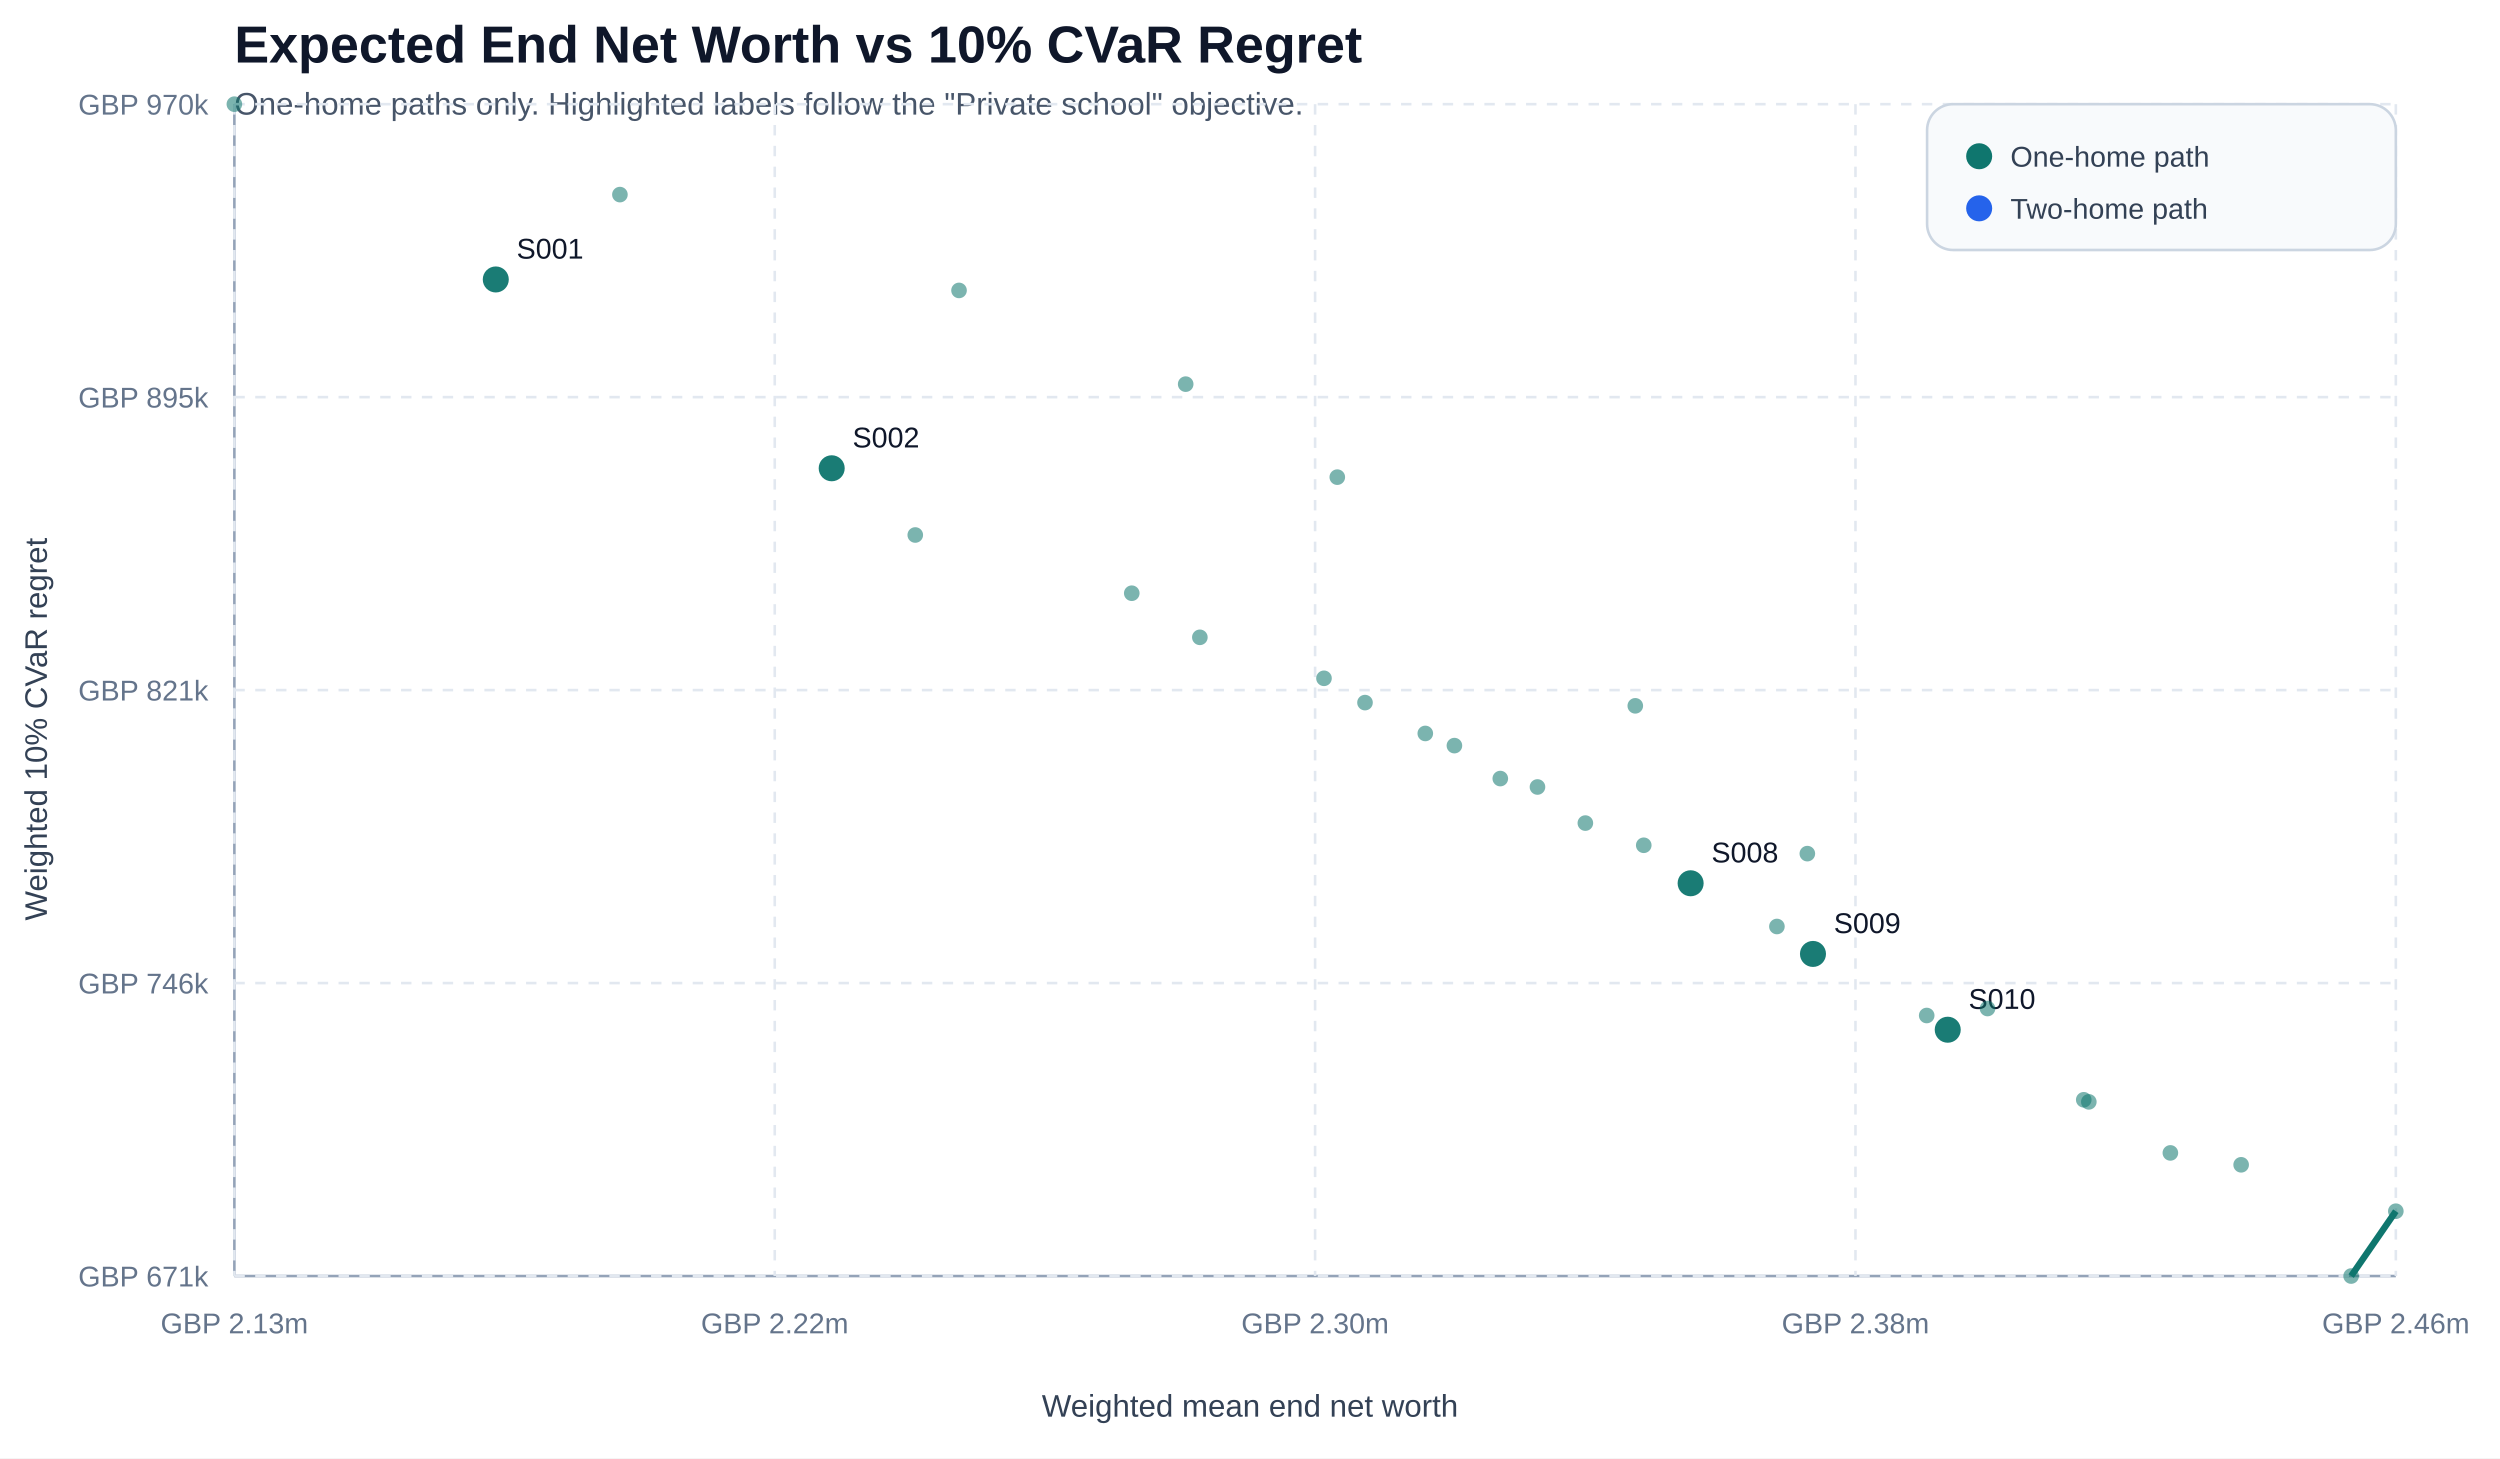
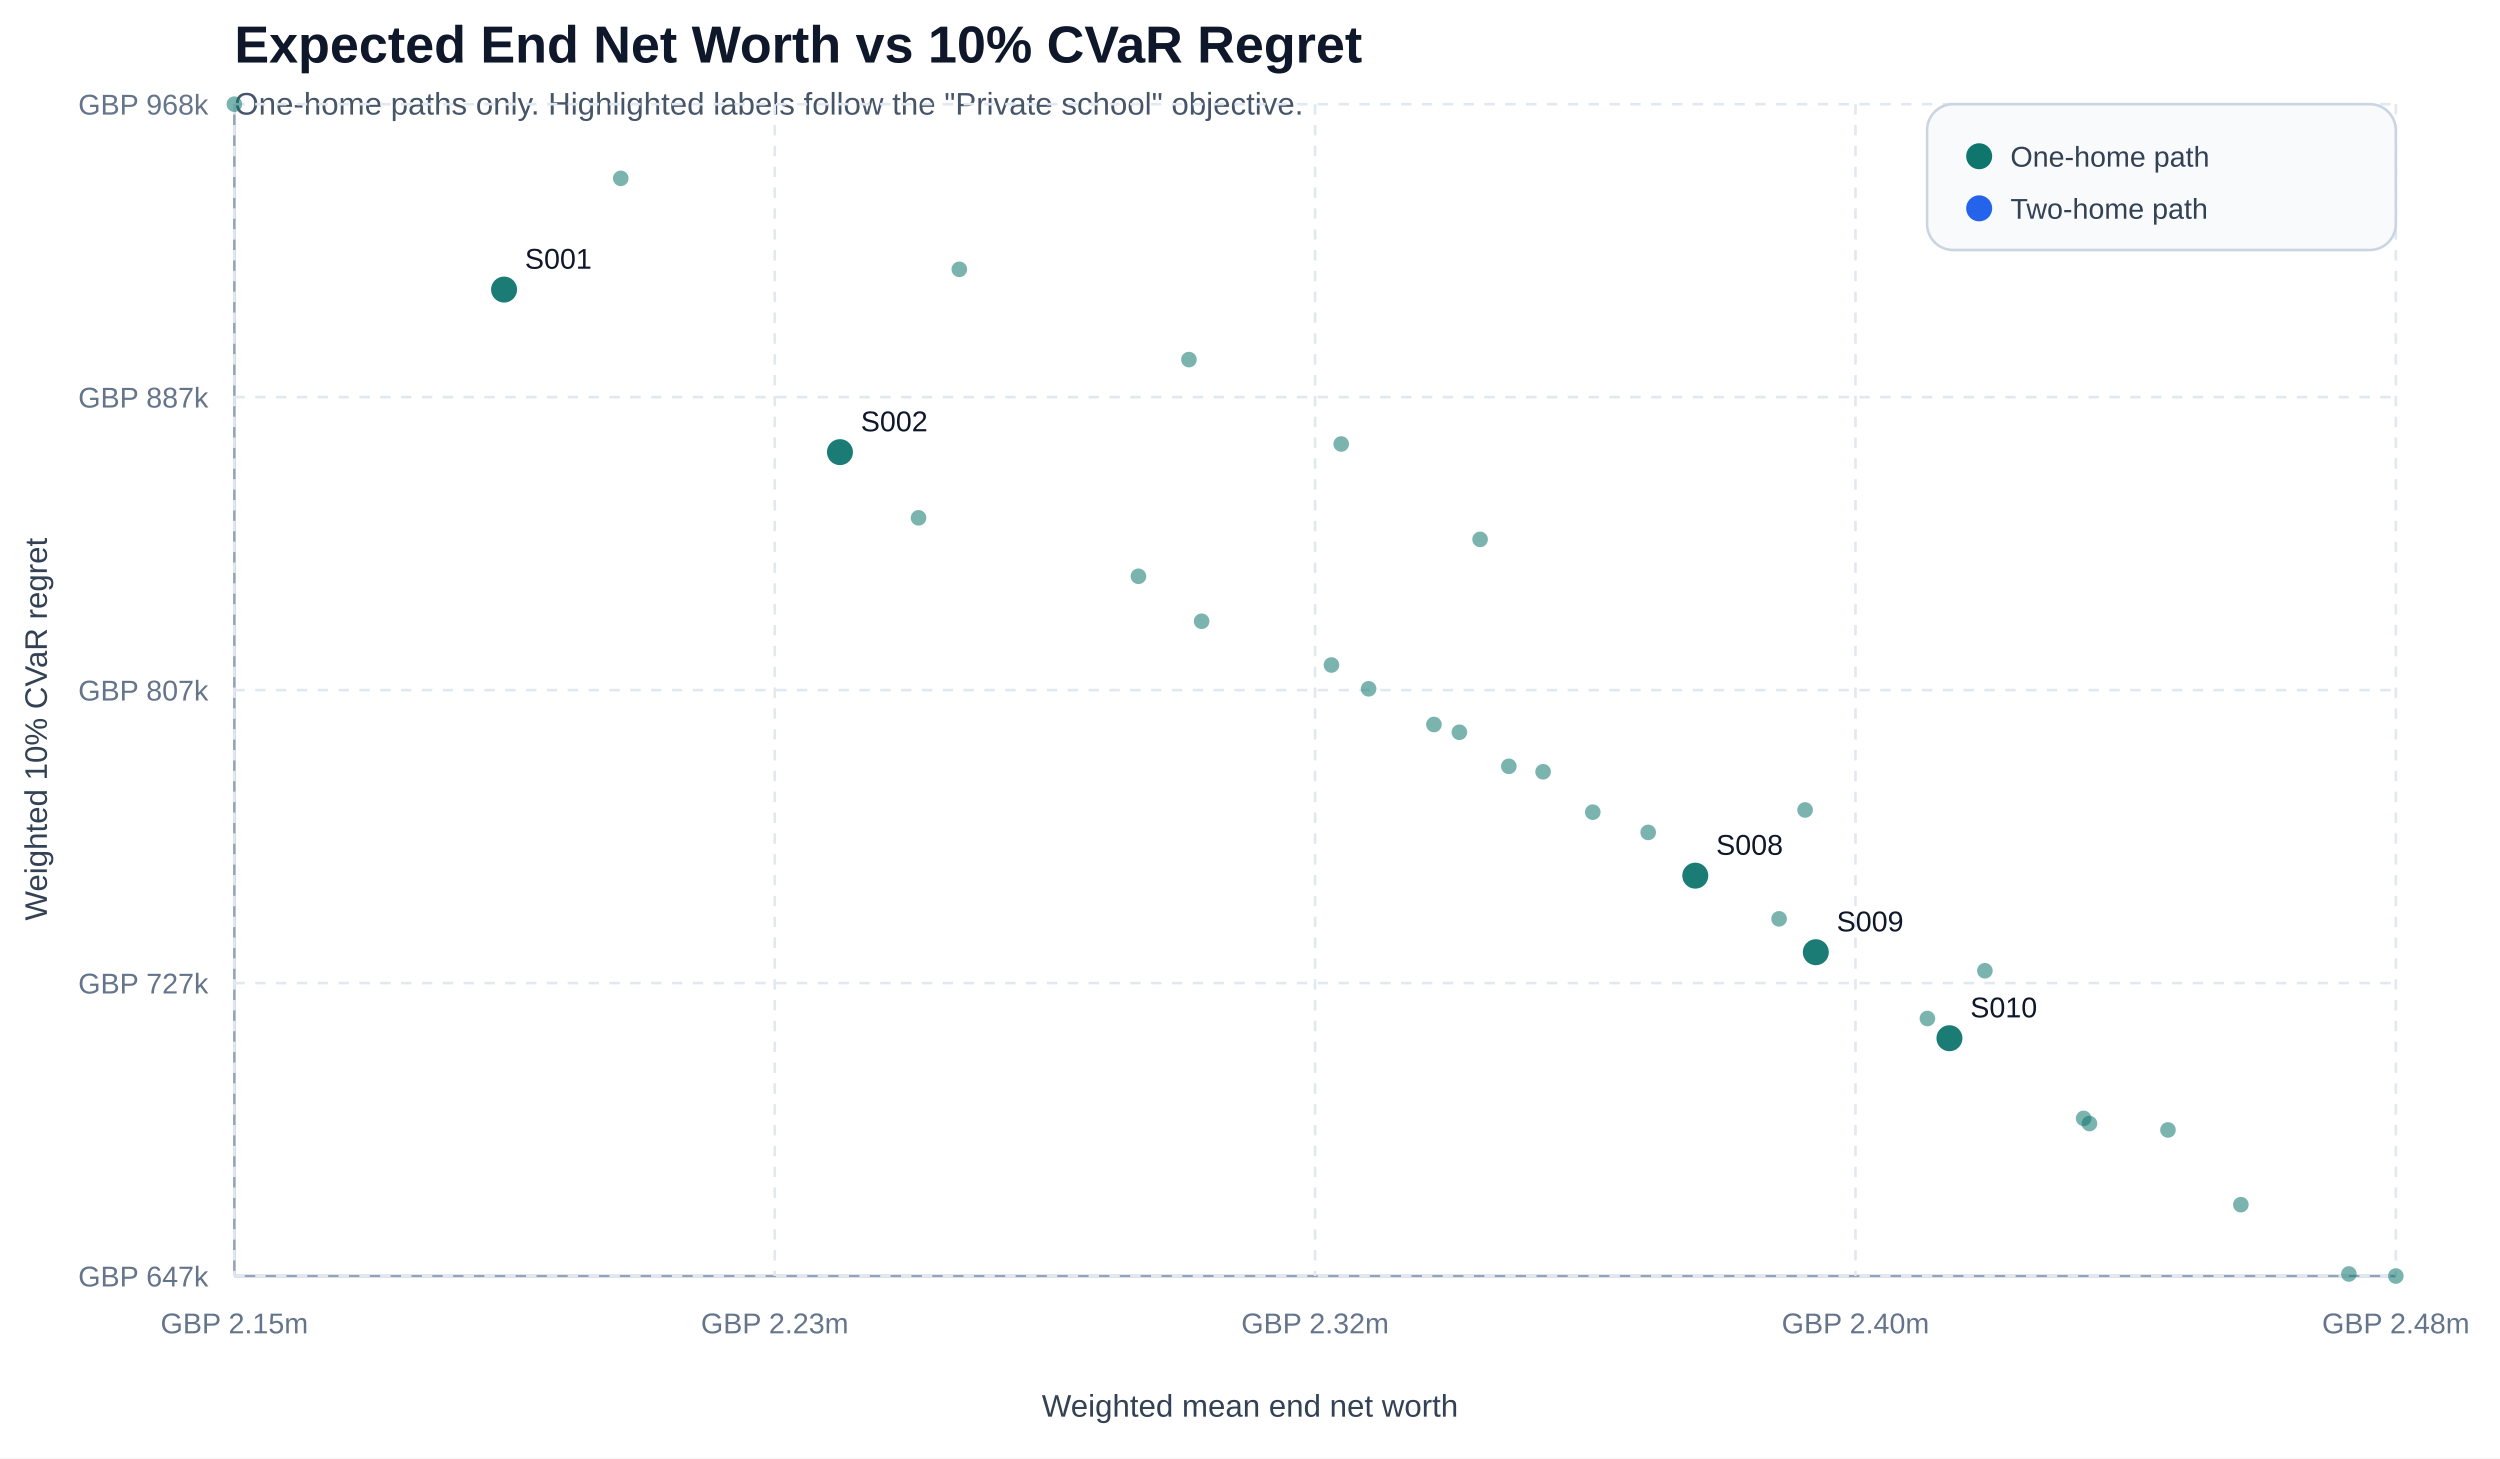
<svg xmlns="http://www.w3.org/2000/svg" width="960" height="560" viewBox="0 0 960 560">
  <rect width="960" height="560" fill="#ffffff" />
  <text x="90" y="24" font-size="20" font-family="Arial, sans-serif" font-weight="700" fill="#0f172a">Expected End Net Worth vs 10% CVaR Regret</text>
  <text x="90" y="44" font-size="12" font-family="Arial, sans-serif" fill="#475569">One-home paths only. Highlighted labels follow the "Private school" objective.</text>
  <line x1="90" y1="490" x2="920" y2="490" stroke="#94a3b8" />
  <line x1="90" y1="40" x2="90" y2="490" stroke="#94a3b8" />
  <line x1="90" y1="40" x2="90" y2="490" stroke="#e2e8f0" stroke-dasharray="4 4" />
  <line x1="90" y1="490" x2="920" y2="490" stroke="#e2e8f0" stroke-dasharray="4 4" />
-   <text x="90" y="512" text-anchor="middle" font-size="11" font-family="Arial, sans-serif" fill="#64748b">GBP 2.13m</text>
-   <text x="80" y="494" text-anchor="end" font-size="11" font-family="Arial, sans-serif" fill="#64748b">GBP 671k</text>
+   <text x="90" y="512" text-anchor="middle" font-size="11" font-family="Arial, sans-serif" fill="#64748b">GBP 2.15m</text>
+   <text x="80" y="494" text-anchor="end" font-size="11" font-family="Arial, sans-serif" fill="#64748b">GBP 647k</text>
  <line x1="297.5" y1="40" x2="297.5" y2="490" stroke="#e2e8f0" stroke-dasharray="4 4" />
  <line x1="90" y1="377.5" x2="920" y2="377.5" stroke="#e2e8f0" stroke-dasharray="4 4" />
-   <text x="297.5" y="512" text-anchor="middle" font-size="11" font-family="Arial, sans-serif" fill="#64748b">GBP 2.22m</text>
-   <text x="80" y="381.5" text-anchor="end" font-size="11" font-family="Arial, sans-serif" fill="#64748b">GBP 746k</text>
+   <text x="297.5" y="512" text-anchor="middle" font-size="11" font-family="Arial, sans-serif" fill="#64748b">GBP 2.23m</text>
+   <text x="80" y="381.5" text-anchor="end" font-size="11" font-family="Arial, sans-serif" fill="#64748b">GBP 727k</text>
  <line x1="505" y1="40" x2="505" y2="490" stroke="#e2e8f0" stroke-dasharray="4 4" />
  <line x1="90" y1="265" x2="920" y2="265" stroke="#e2e8f0" stroke-dasharray="4 4" />
-   <text x="505" y="512" text-anchor="middle" font-size="11" font-family="Arial, sans-serif" fill="#64748b">GBP 2.30m</text>
-   <text x="80" y="269" text-anchor="end" font-size="11" font-family="Arial, sans-serif" fill="#64748b">GBP 821k</text>
+   <text x="505" y="512" text-anchor="middle" font-size="11" font-family="Arial, sans-serif" fill="#64748b">GBP 2.32m</text>
+   <text x="80" y="269" text-anchor="end" font-size="11" font-family="Arial, sans-serif" fill="#64748b">GBP 807k</text>
  <line x1="712.5" y1="40" x2="712.5" y2="490" stroke="#e2e8f0" stroke-dasharray="4 4" />
  <line x1="90" y1="152.5" x2="920" y2="152.5" stroke="#e2e8f0" stroke-dasharray="4 4" />
-   <text x="712.5" y="512" text-anchor="middle" font-size="11" font-family="Arial, sans-serif" fill="#64748b">GBP 2.38m</text>
-   <text x="80" y="156.5" text-anchor="end" font-size="11" font-family="Arial, sans-serif" fill="#64748b">GBP 895k</text>
+   <text x="712.5" y="512" text-anchor="middle" font-size="11" font-family="Arial, sans-serif" fill="#64748b">GBP 2.40m</text>
+   <text x="80" y="156.5" text-anchor="end" font-size="11" font-family="Arial, sans-serif" fill="#64748b">GBP 887k</text>
  <line x1="920" y1="40" x2="920" y2="490" stroke="#e2e8f0" stroke-dasharray="4 4" />
  <line x1="90" y1="40" x2="920" y2="40" stroke="#e2e8f0" stroke-dasharray="4 4" />
-   <text x="920" y="512" text-anchor="middle" font-size="11" font-family="Arial, sans-serif" fill="#64748b">GBP 2.46m</text>
-   <text x="80" y="44" text-anchor="end" font-size="11" font-family="Arial, sans-serif" fill="#64748b">GBP 970k</text>
-   <polyline points="902.833,490 920,465.105" fill="none" stroke="#0f766e" stroke-width="2.5" />
-   <circle cx="190.38" cy="107.314" r="5" fill="#0f766e" opacity="0.95" />
-   <text x="198.38" y="99.314" font-size="11" font-family="Arial, sans-serif" fill="#0f172a">S001</text>
-   <circle cx="351.463" cy="205.438" r="3" fill="#0f766e" opacity="0.55" />
-   <circle cx="319.371" cy="179.817" r="5" fill="#0f766e" opacity="0.95" />
-   <text x="327.371" y="171.817" font-size="11" font-family="Arial, sans-serif" fill="#0f172a">S002</text>
-   <circle cx="460.744" cy="244.73" r="3" fill="#0f766e" opacity="0.55" />
-   <circle cx="434.596" cy="227.799" r="3" fill="#0f766e" opacity="0.55" />
-   <circle cx="508.41" cy="260.469" r="3" fill="#0f766e" opacity="0.55" />
-   <circle cx="524.16" cy="269.801" r="3" fill="#0f766e" opacity="0.55" />
+   <text x="920" y="512" text-anchor="middle" font-size="11" font-family="Arial, sans-serif" fill="#64748b">GBP 2.48m</text>
+   <text x="80" y="44" text-anchor="end" font-size="11" font-family="Arial, sans-serif" fill="#64748b">GBP 968k</text>
+   <polyline points="920,490" fill="none" stroke="#0f766e" stroke-width="2.5" />
+   <circle cx="193.561" cy="111.192" r="5" fill="#0f766e" opacity="0.95" />
+   <text x="201.561" y="103.192" font-size="11" font-family="Arial, sans-serif" fill="#0f172a">S001</text>
+   <circle cx="352.718" cy="198.851" r="3" fill="#0f766e" opacity="0.55" />
+   <circle cx="322.543" cy="173.621" r="5" fill="#0f766e" opacity="0.95" />
+   <text x="330.543" y="165.621" font-size="11" font-family="Arial, sans-serif" fill="#0f172a">S002</text>
+   <circle cx="461.424" cy="238.555" r="3" fill="#0f766e" opacity="0.55" />
+   <circle cx="437.161" cy="221.295" r="3" fill="#0f766e" opacity="0.55" />
+   <circle cx="511.274" cy="255.366" r="3" fill="#0f766e" opacity="0.55" />
+   <circle cx="525.544" cy="264.499" r="3" fill="#0f766e" opacity="0.55" />
  <circle cx="90" cy="40" r="3" fill="#0f766e" opacity="0.55" />
-   <circle cx="547.313" cy="281.644" r="3" fill="#0f766e" opacity="0.55" />
-   <circle cx="238.048" cy="74.726" r="3" fill="#0f766e" opacity="0.55" />
-   <circle cx="558.493" cy="286.317" r="3" fill="#0f766e" opacity="0.55" />
-   <circle cx="576.114" cy="298.969" r="3" fill="#0f766e" opacity="0.55" />
-   <circle cx="368.267" cy="111.524" r="3" fill="#0f766e" opacity="0.55" />
-   <circle cx="590.391" cy="302.203" r="3" fill="#0f766e" opacity="0.55" />
-   <circle cx="608.777" cy="316.063" r="3" fill="#0f766e" opacity="0.55" />
-   <circle cx="455.301" cy="147.511" r="3" fill="#0f766e" opacity="0.55" />
-   <circle cx="649.2" cy="339.174" r="5" fill="#0f766e" opacity="0.95" />
-   <text x="657.2" y="331.174" font-size="11" font-family="Arial, sans-serif" fill="#0f172a">S008</text>
-   <circle cx="696.182" cy="366.311" r="5" fill="#0f766e" opacity="0.95" />
-   <text x="704.182" y="358.311" font-size="11" font-family="Arial, sans-serif" fill="#0f172a">S009</text>
-   <circle cx="631.2" cy="324.584" r="3" fill="#0f766e" opacity="0.55" />
-   <circle cx="747.93" cy="395.416" r="5" fill="#0f766e" opacity="0.95" />
-   <text x="755.93" y="387.416" font-size="11" font-family="Arial, sans-serif" fill="#0f172a">S010</text>
-   <circle cx="802.107" cy="423.113" r="3" fill="#0f766e" opacity="0.55" />
-   <circle cx="513.52" cy="183.226" r="3" fill="#0f766e" opacity="0.55" />
-   <circle cx="902.833" cy="490" r="3" fill="#0f766e" opacity="0.55" />
-   <circle cx="920" cy="465.105" r="3" fill="#0f766e" opacity="0.55" />
-   <circle cx="860.6" cy="447.283" r="3" fill="#0f766e" opacity="0.55" />
-   <circle cx="682.333" cy="355.775" r="3" fill="#0f766e" opacity="0.55" />
-   <circle cx="833.423" cy="442.718" r="3" fill="#0f766e" opacity="0.55" />
-   <circle cx="800.162" cy="422.317" r="3" fill="#0f766e" opacity="0.55" />
-   <circle cx="763.208" cy="387.275" r="3" fill="#0f766e" opacity="0.55" />
-   <circle cx="739.852" cy="389.954" r="3" fill="#0f766e" opacity="0.55" />
-   <circle cx="694.019" cy="327.795" r="3" fill="#0f766e" opacity="0.55" />
-   <circle cx="627.951" cy="271.038" r="3" fill="#0f766e" opacity="0.55" />
+   <circle cx="550.633" cy="278.209" r="3" fill="#0f766e" opacity="0.55" />
+   <circle cx="238.365" cy="68.49" r="3" fill="#0f766e" opacity="0.55" />
+   <circle cx="560.404" cy="281.183" r="3" fill="#0f766e" opacity="0.55" />
+   <circle cx="579.393" cy="294.269" r="3" fill="#0f766e" opacity="0.55" />
+   <circle cx="368.375" cy="103.421" r="3" fill="#0f766e" opacity="0.55" />
+   <circle cx="592.552" cy="296.355" r="3" fill="#0f766e" opacity="0.55" />
+   <circle cx="611.628" cy="311.878" r="3" fill="#0f766e" opacity="0.55" />
+   <circle cx="456.544" cy="138.081" r="3" fill="#0f766e" opacity="0.55" />
+   <circle cx="650.991" cy="336.249" r="5" fill="#0f766e" opacity="0.95" />
+   <text x="658.991" y="328.249" font-size="11" font-family="Arial, sans-serif" fill="#0f172a">S008</text>
+   <circle cx="697.273" cy="365.646" r="5" fill="#0f766e" opacity="0.95" />
+   <text x="705.273" y="357.646" font-size="11" font-family="Arial, sans-serif" fill="#0f172a">S009</text>
+   <circle cx="632.906" cy="319.642" r="3" fill="#0f766e" opacity="0.55" />
+   <circle cx="748.589" cy="398.676" r="5" fill="#0f766e" opacity="0.95" />
+   <text x="756.589" y="390.676" font-size="11" font-family="Arial, sans-serif" fill="#0f172a">S010</text>
+   <circle cx="802.348" cy="431.437" r="3" fill="#0f766e" opacity="0.55" />
+   <circle cx="515.021" cy="170.496" r="3" fill="#0f766e" opacity="0.55" />
+   <circle cx="920" cy="490" r="3" fill="#0f766e" opacity="0.55" />
+   <circle cx="901.973" cy="489.21" r="3" fill="#0f766e" opacity="0.55" />
+   <circle cx="860.489" cy="462.593" r="3" fill="#0f766e" opacity="0.55" />
+   <circle cx="683.16" cy="352.837" r="3" fill="#0f766e" opacity="0.55" />
+   <circle cx="832.501" cy="433.904" r="3" fill="#0f766e" opacity="0.55" />
+   <circle cx="800.115" cy="429.466" r="3" fill="#0f766e" opacity="0.55" />
+   <circle cx="740.121" cy="391.11" r="3" fill="#0f766e" opacity="0.55" />
+   <circle cx="762.193" cy="372.769" r="3" fill="#0f766e" opacity="0.55" />
+   <circle cx="693.151" cy="311.028" r="3" fill="#0f766e" opacity="0.55" />
+   <circle cx="568.355" cy="207.122" r="3" fill="#0f766e" opacity="0.55" />
  <text x="480" y="544" text-anchor="middle" font-size="12" font-family="Arial, sans-serif" fill="#334155">Weighted mean end net worth</text>
  <text x="18" y="280" transform="rotate(-90 18 280)" text-anchor="middle" font-size="12" font-family="Arial, sans-serif" fill="#334155">Weighted 10% CVaR regret</text>
  <rect x="740" y="40" width="180" height="56" rx="10" fill="#f8fafc" stroke="#cbd5e1" />
  <circle cx="760" cy="60" r="5" fill="#0f766e" />
  <text x="772" y="64" font-size="11" font-family="Arial, sans-serif" fill="#334155">One-home path</text>
  <circle cx="760" cy="80" r="5" fill="#2563eb" />
  <text x="772" y="84" font-size="11" font-family="Arial, sans-serif" fill="#334155">Two-home path</text>
</svg>
